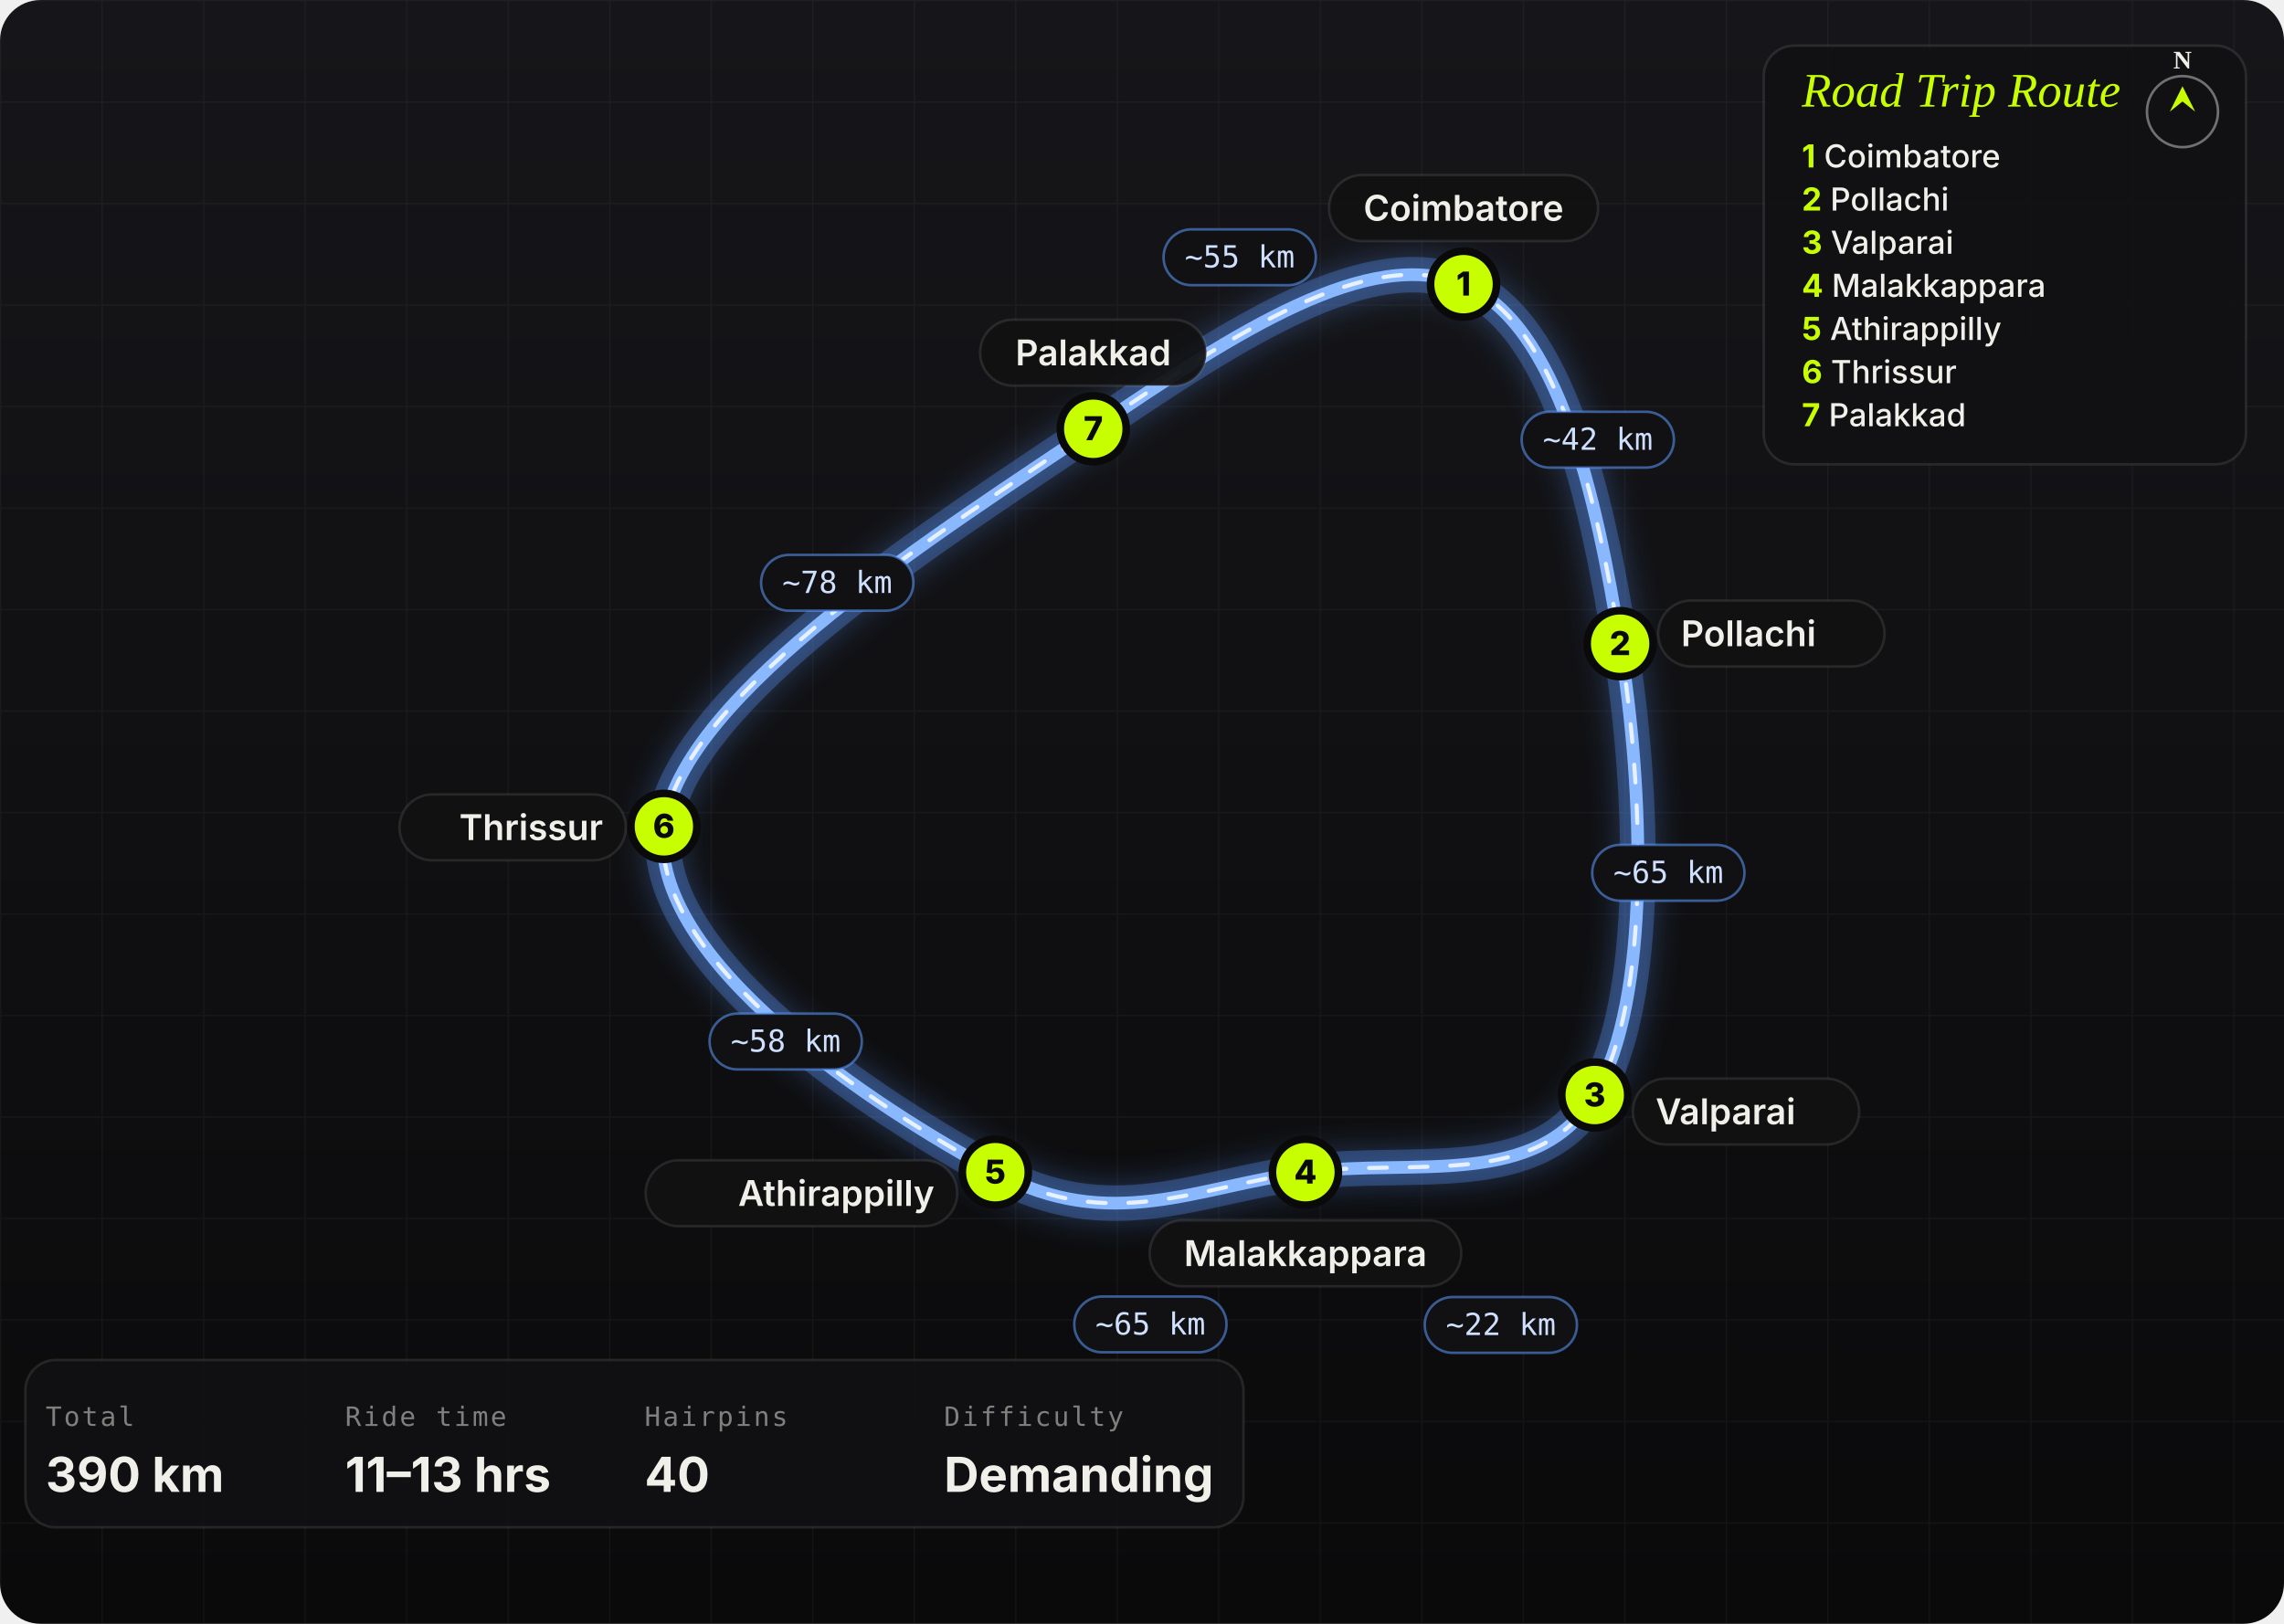
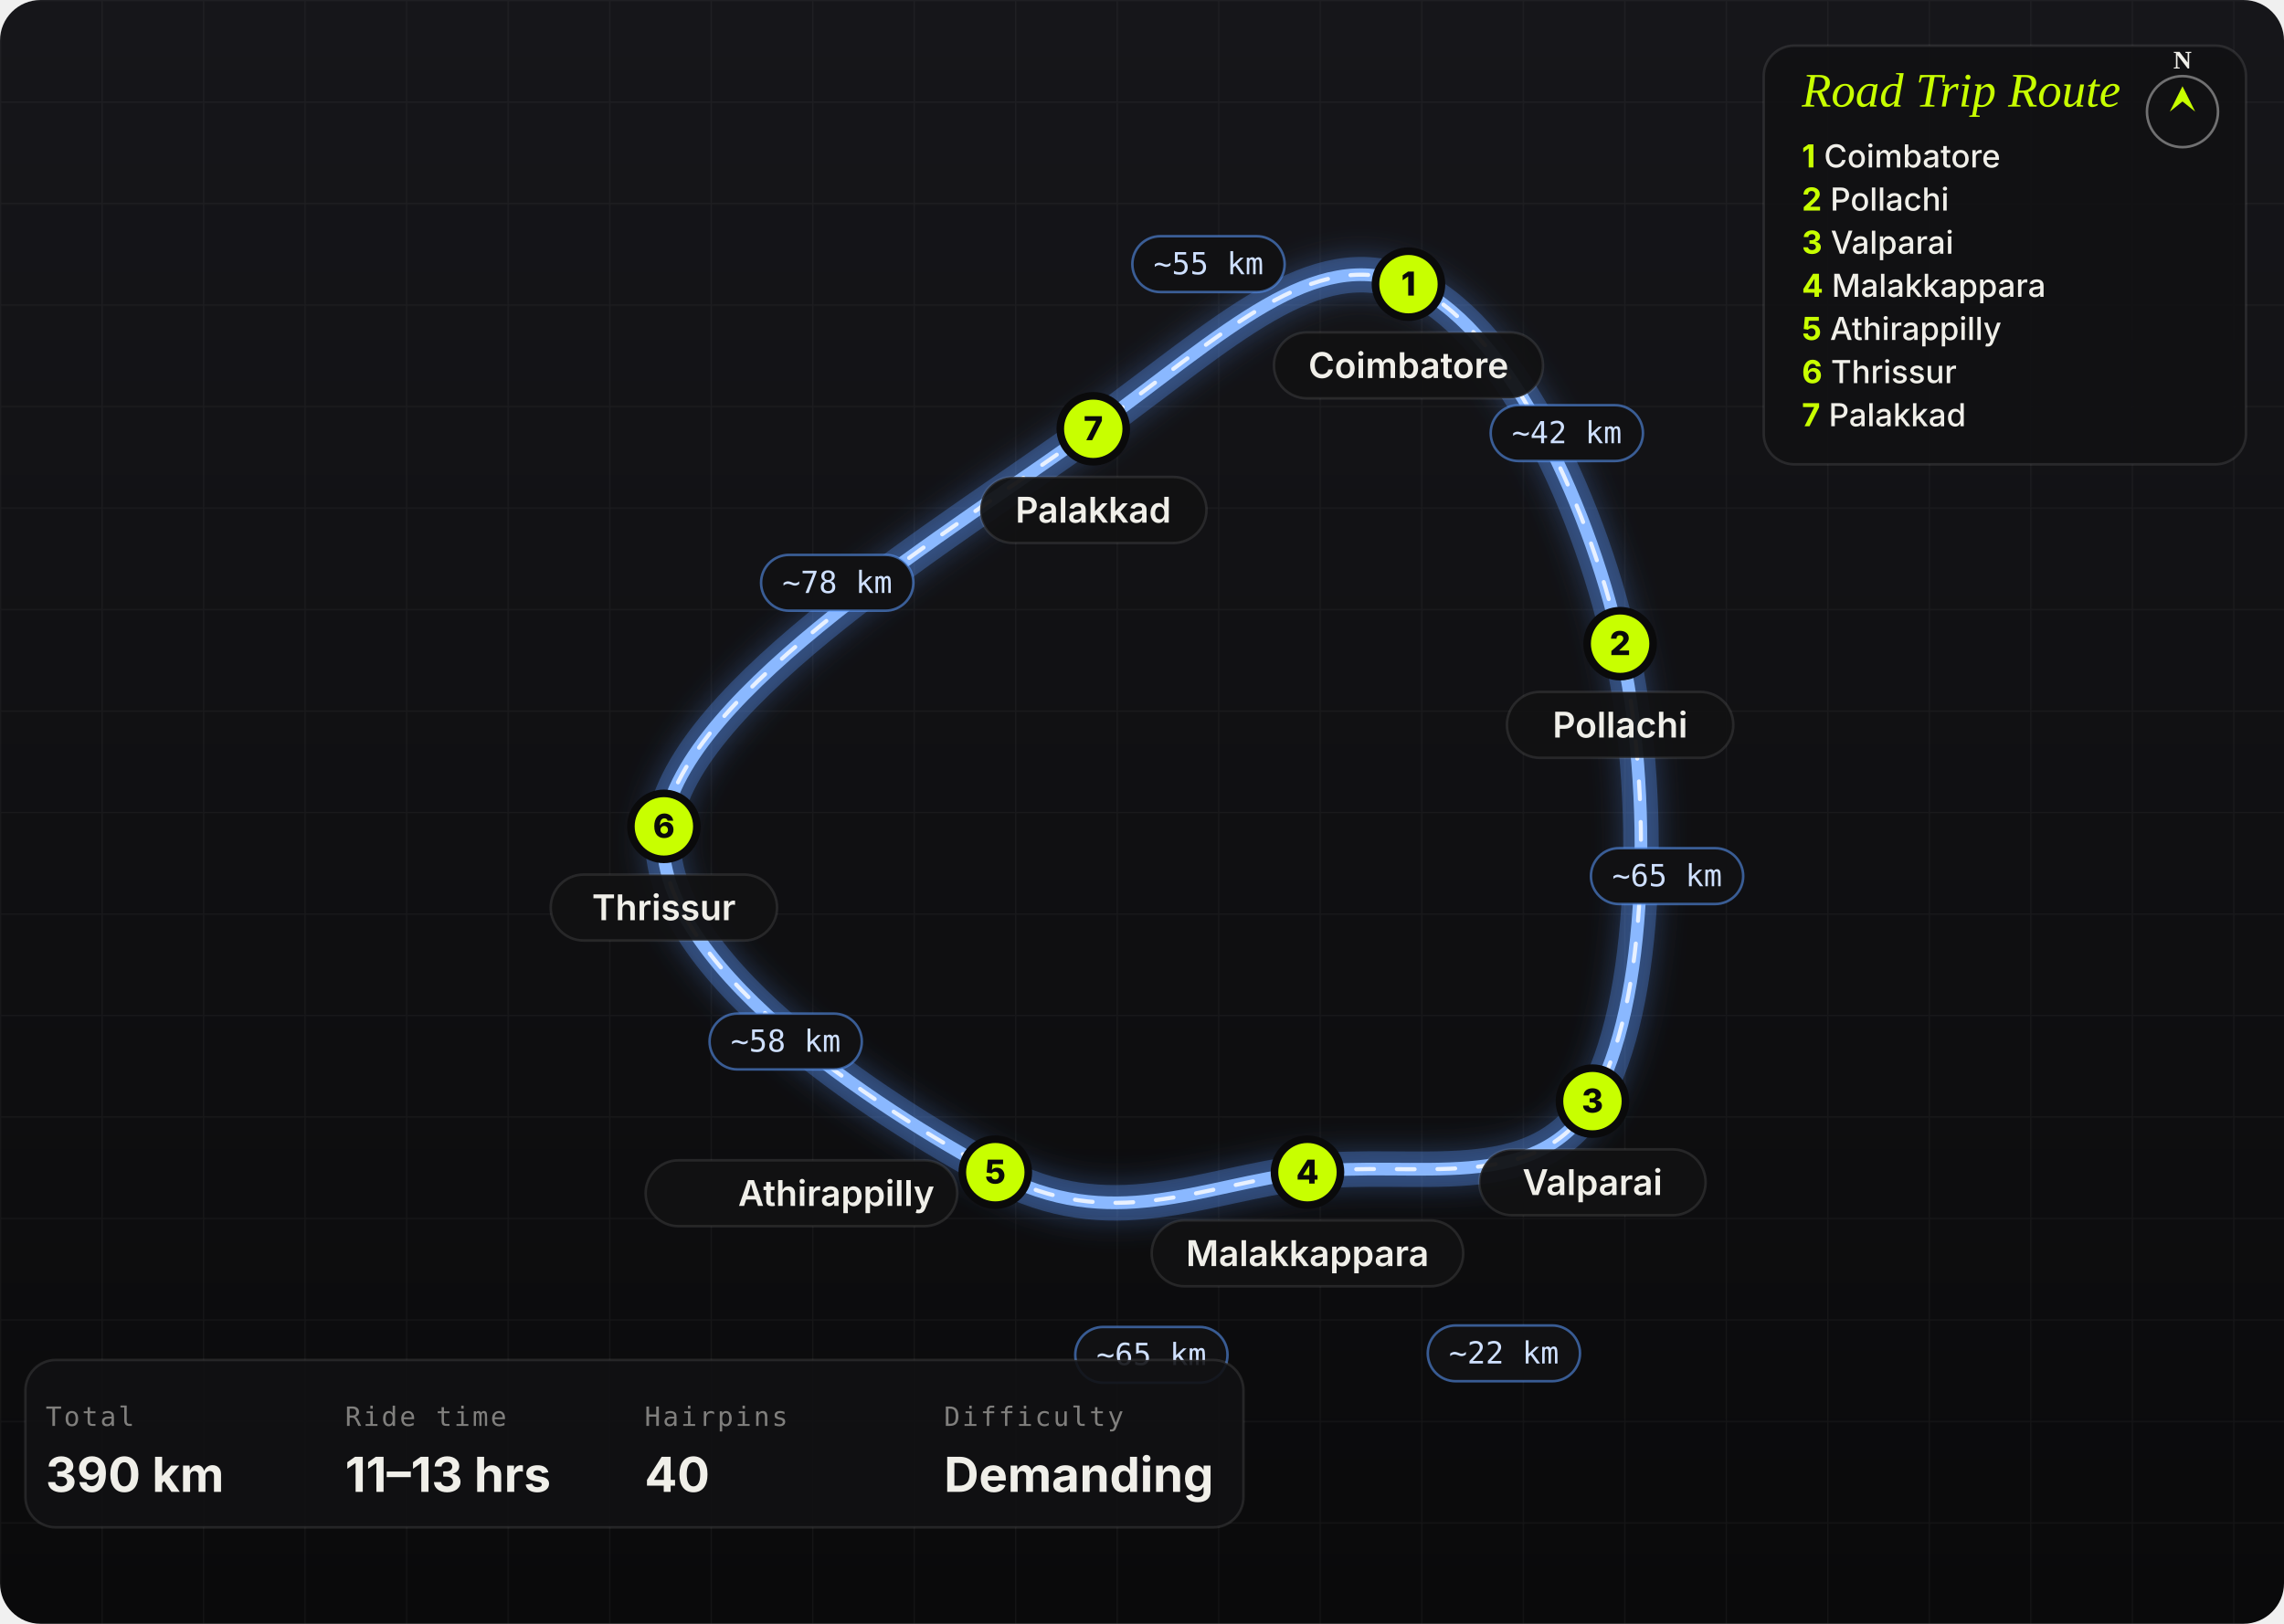
<svg xmlns="http://www.w3.org/2000/svg" class="rt-map" viewBox="0 0 900 640" role="img" aria-label="Schematic route map of Valparai – Athirappilly Forest Loop">
  <defs>
    <linearGradient id="bg-valparaiathirappillyloop" x1="0" y1="0" x2="0" y2="1">
      <stop offset="0" stop-color="#16161a" />
      <stop offset="1" stop-color="#0a0a0b" />
    </linearGradient>
    <filter id="glow-valparaiathirappillyloop" x="-20%" y="-20%" width="140%" height="140%">
      <feGaussianBlur stdDeviation="6" result="b" />
      <feMerge>
        <feMergeNode in="b" />
        <feMergeNode in="SourceGraphic" />
      </feMerge>
    </filter>
    <pattern id="grid-valparaiathirappillyloop" width="40" height="40" patternUnits="userSpaceOnUse">
      <path d="M40 0H0V40" fill="none" stroke="#ffffff" stroke-opacity="0.04" />
    </pattern>
  </defs>
  <style>
.rt-map .seg rect{fill:#111113;stroke:#5b9aff;stroke-opacity:.55}
.rt-map .seg text{fill:#cfe0ff;font:500 12px/1 ui-monospace,Menlo,Consolas,monospace;text-anchor:middle}
.rt-map .lbg{fill:#111113;fill-opacity:.94;stroke:#ffffff;stroke-opacity:.1}
.rt-map .lbl{fill:#f0efe9;font:600 14px/1 system-ui,-apple-system,Segoe UI,sans-serif}
.rt-map .pin{fill:#c8ff00;stroke:#0a0a0b;stroke-width:3}
.rt-map .num{fill:#0a0a0b;font:800 13px/1 system-ui,-apple-system,Segoe UI,sans-serif}
.rt-map .lt{fill:#c8ff00;font:italic 400 19px/1 Georgia,"Times New Roman",serif}
.rt-map .lg{fill:#f0efe9;font:500 12.5px/1 system-ui,-apple-system,Segoe UI,sans-serif}
.rt-map .lnum{fill:#c8ff00;font-weight:700}
.rt-map .sk{fill:rgba(240,239,233,.5);font:500 10.5px/1 ui-monospace,Menlo,Consolas,monospace;letter-spacing:.08em;text-transform:uppercase}
.rt-map .sv{fill:#f0efe9;font:700 19px/1 system-ui,-apple-system,Segoe UI,sans-serif}
.rt-map .panel{fill:#111113;fill-opacity:.9;stroke:#ffffff;stroke-opacity:.1}
</style>
  <rect width="900" height="640" rx="16" fill="url(#bg-valparaiathirappillyloop)" />
  <rect width="900" height="640" rx="16" fill="url(#grid-valparaiathirappillyloop)" />
-   <path d="M 576.7 112.0 C 614.1 127.2, 629.1 196.1, 638.4 253.7 C 647.7 311.2, 650.7 394.1, 628.4 431.6 C 606.0 469.1, 556.9 456.5, 514.4 462.0 C 471.8 467.5, 437.7 486.5, 392.2 462.0 C 346.7 437.5, 254.6 378.5, 261.6 325.7 C 268.5 273.0, 374.1 207.5, 430.8 169.0 C 487.6 130.5, 539.4 96.8, 576.7 112.0" fill="none" stroke="#5b9aff" stroke-width="14" stroke-opacity=".3" stroke-linecap="round" stroke-linejoin="round" filter="url(#glow-valparaiathirappillyloop)" />
-   <path d="M 576.7 112.0 C 614.1 127.2, 629.1 196.1, 638.4 253.7 C 647.7 311.2, 650.7 394.1, 628.4 431.6 C 606.0 469.1, 556.9 456.5, 514.4 462.0 C 471.8 467.5, 437.7 486.5, 392.2 462.0 C 346.7 437.5, 254.6 378.5, 261.6 325.7 C 268.5 273.0, 374.1 207.5, 430.8 169.0 C 487.6 130.5, 539.4 96.8, 576.7 112.0" fill="none" stroke="#8ab8ff" stroke-width="5" stroke-linecap="round" stroke-linejoin="round" />
-   <path d="M 576.7 112.0 C 614.1 127.2, 629.1 196.1, 638.4 253.7 C 647.7 311.2, 650.7 394.1, 628.4 431.6 C 606.0 469.1, 556.9 456.5, 514.4 462.0 C 471.8 467.5, 437.7 486.5, 392.2 462.0 C 346.7 437.5, 254.6 378.5, 261.6 325.7 C 268.5 273.0, 374.1 207.5, 430.8 169.0 C 487.6 130.5, 539.4 96.8, 576.7 112.0" fill="none" stroke="#ffffff" stroke-width="1.6" stroke-dasharray="7 9" stroke-linecap="round" stroke-opacity=".8" />
+   <path d="M 555.0 112.0 C 592.4 127.2, 625.4 195.7, 638.4 253.7 C 651.5 311.6, 649.7 396.5, 627.5 434.0 C 605.3 471.5, 557.5 457.0, 515.2 462.0 C 472.8 467.0, 437.9 486.5, 392.2 462.0 C 346.6 437.5, 254.6 378.5, 261.6 325.7 C 268.5 273.0, 378.0 207.5, 430.8 169.0 C 483.7 130.5, 517.6 96.8, 555.0 112.0" fill="none" stroke="#5b9aff" stroke-width="14" stroke-opacity=".3" stroke-linecap="round" stroke-linejoin="round" filter="url(#glow-valparaiathirappillyloop)" />
+   <path d="M 555.0 112.0 C 592.4 127.2, 625.4 195.7, 638.4 253.7 C 651.5 311.6, 649.7 396.5, 627.5 434.0 C 605.3 471.5, 557.5 457.0, 515.2 462.0 C 472.8 467.0, 437.9 486.5, 392.2 462.0 C 346.6 437.5, 254.6 378.5, 261.6 325.7 C 268.5 273.0, 378.0 207.5, 430.8 169.0 C 483.7 130.5, 517.6 96.8, 555.0 112.0" fill="none" stroke="#8ab8ff" stroke-width="5" stroke-linecap="round" stroke-linejoin="round" />
+   <path d="M 555.0 112.0 C 592.4 127.2, 625.4 195.7, 638.4 253.7 C 651.5 311.6, 649.7 396.5, 627.5 434.0 C 605.3 471.5, 557.5 457.0, 515.2 462.0 C 472.8 467.0, 437.9 486.5, 392.2 462.0 C 346.6 437.5, 254.6 378.5, 261.6 325.7 C 268.5 273.0, 378.0 207.5, 430.8 169.0 C 483.7 130.5, 517.6 96.8, 555.0 112.0" fill="none" stroke="#ffffff" stroke-width="1.6" stroke-dasharray="7 9" stroke-linecap="round" stroke-opacity=".8" />
  <g class="seg">
-     <rect x="599.6" y="162.3" width="60" height="22" rx="11" />
-     <text x="629.6" y="177.3">~42 km</text>
+     <rect x="587.4" y="159.7" width="60" height="22" rx="11" />
+     <text x="617.4" y="174.7">~42 km</text>
  </g>
  <g class="seg">
-     <rect x="627.4" y="333.0" width="60" height="22" rx="11" />
-     <text x="657.4" y="348.0">~65 km</text>
+     <rect x="626.9" y="334.3" width="60" height="22" rx="11" />
+     <text x="656.9" y="349.3">~65 km</text>
  </g>
  <g class="seg">
-     <rect x="561.4" y="511.2" width="60" height="22" rx="11" />
-     <text x="591.4" y="526.2">~22 km</text>
+     <rect x="562.6" y="522.4" width="60" height="22" rx="11" />
+     <text x="592.6" y="537.4">~22 km</text>
  </g>
  <g class="seg">
-     <rect x="423.3" y="511.0" width="60" height="22" rx="11" />
-     <text x="453.3" y="526.0">~65 km</text>
+     <rect x="423.7" y="523.0" width="60" height="22" rx="11" />
+     <text x="453.7" y="538.0">~65 km</text>
  </g>
  <g class="seg">
    <rect x="279.6" y="399.5" width="60" height="22" rx="11" />
    <text x="309.6" y="414.5">~58 km</text>
  </g>
  <g class="seg">
    <rect x="299.9" y="218.7" width="60" height="22" rx="11" />
    <text x="329.9" y="233.7">~78 km</text>
  </g>
  <g class="seg">
-     <rect x="458.5" y="90.4" width="60" height="22" rx="11" />
-     <text x="488.5" y="105.4">~55 km</text>
+     <rect x="446.2" y="93.1" width="60" height="22" rx="11" />
+     <text x="476.2" y="108.1">~55 km</text>
  </g>
  <g class="node">
-     <rect x="523.7" y="69.0" width="106.0" height="26" rx="13" class="lbg" />
-     <text x="576.7" y="87.0" text-anchor="middle" class="lbl">Coimbatore</text>
-     <circle cx="576.7" cy="112.0" r="13" class="pin" />
-     <text x="576.7" y="116.5" text-anchor="middle" class="num">1</text>
+     <rect x="502.0" y="131.0" width="106.0" height="26" rx="13" class="lbg" />
+     <text x="555.0" y="149.0" text-anchor="middle" class="lbl">Coimbatore</text>
+     <circle cx="555.0" cy="112.0" r="13" class="pin" />
+     <text x="555.0" y="116.5" text-anchor="middle" class="num">1</text>
  </g>
  <g class="node">
-     <rect x="653.4" y="236.7" width="89.2" height="26" rx="13" class="lbg" />
-     <text x="662.4" y="254.7" text-anchor="start" class="lbl">Pollachi</text>
+     <rect x="593.8" y="272.7" width="89.2" height="26" rx="13" class="lbg" />
+     <text x="638.4" y="290.7" text-anchor="middle" class="lbl">Pollachi</text>
    <circle cx="638.4" cy="253.7" r="13" class="pin" />
    <text x="638.4" y="258.2" text-anchor="middle" class="num">2</text>
  </g>
  <g class="node">
-     <rect x="643.4" y="425.1" width="89.2" height="26" rx="13" class="lbg" />
-     <text x="652.4" y="443.1" text-anchor="start" class="lbl">Valparai</text>
-     <circle cx="628.4" cy="431.6" r="13" class="pin" />
-     <text x="628.4" y="436.1" text-anchor="middle" class="num">3</text>
+     <rect x="582.9" y="453.0" width="89.2" height="26" rx="13" class="lbg" />
+     <text x="627.5" y="471.0" text-anchor="middle" class="lbl">Valparai</text>
+     <circle cx="627.5" cy="434.0" r="13" class="pin" />
+     <text x="627.5" y="438.5" text-anchor="middle" class="num">3</text>
  </g>
  <g class="node">
-     <rect x="453.0" y="481.0" width="122.8" height="26" rx="13" class="lbg" />
-     <text x="514.4" y="499.0" text-anchor="middle" class="lbl">Malakkappara</text>
-     <circle cx="514.4" cy="462.0" r="13" class="pin" />
-     <text x="514.4" y="466.5" text-anchor="middle" class="num">4</text>
+     <rect x="453.8" y="481.0" width="122.8" height="26" rx="13" class="lbg" />
+     <text x="515.2" y="499.0" text-anchor="middle" class="lbl">Malakkappara</text>
+     <circle cx="515.2" cy="462.0" r="13" class="pin" />
+     <text x="515.2" y="466.5" text-anchor="middle" class="num">4</text>
  </g>
  <g class="node">
    <rect x="254.4" y="457.3" width="122.8" height="26" rx="13" class="lbg" />
    <text x="368.2" y="475.3" text-anchor="end" class="lbl">Athirappilly</text>
    <circle cx="392.2" cy="462.0" r="13" class="pin" />
    <text x="392.2" y="466.5" text-anchor="middle" class="num">5</text>
  </g>
  <g class="node">
-     <rect x="157.4" y="313.1" width="89.2" height="26" rx="13" class="lbg" />
-     <text x="237.6" y="331.1" text-anchor="end" class="lbl">Thrissur</text>
+     <rect x="217.0" y="344.7" width="89.2" height="26" rx="13" class="lbg" />
+     <text x="261.6" y="362.7" text-anchor="middle" class="lbl">Thrissur</text>
    <circle cx="261.6" cy="325.7" r="13" class="pin" />
    <text x="261.6" y="330.2" text-anchor="middle" class="num">6</text>
  </g>
  <g class="node">
-     <rect x="386.2" y="126.0" width="89.2" height="26" rx="13" class="lbg" />
-     <text x="430.8" y="144.0" text-anchor="middle" class="lbl">Palakkad</text>
+     <rect x="386.2" y="188.0" width="89.2" height="26" rx="13" class="lbg" />
+     <text x="430.8" y="206.0" text-anchor="middle" class="lbl">Palakkad</text>
    <circle cx="430.8" cy="169.0" r="13" class="pin" />
    <text x="430.8" y="173.5" text-anchor="middle" class="num">7</text>
  </g>
  <g>
    <rect x="695" y="18" width="190" height="165" rx="12" class="panel" />
    <text x="710" y="42" class="lt">Road Trip Route</text>
    <text y="66" class="lg">
      <tspan x="710" dy="0">
        <tspan class="lnum">1</tspan>  Coimbatore</tspan>
      <tspan x="710" dy="17">
        <tspan class="lnum">2</tspan>  Pollachi</tspan>
      <tspan x="710" dy="17">
        <tspan class="lnum">3</tspan>  Valparai</tspan>
      <tspan x="710" dy="17">
        <tspan class="lnum">4</tspan>  Malakkappara</tspan>
      <tspan x="710" dy="17">
        <tspan class="lnum">5</tspan>  Athirappilly</tspan>
      <tspan x="710" dy="17">
        <tspan class="lnum">6</tspan>  Thrissur</tspan>
      <tspan x="710" dy="17">
        <tspan class="lnum">7</tspan>  Palakkad</tspan>
    </text>
    <g transform="translate(860,44)">
      <circle r="14" fill="none" stroke="#fff" stroke-opacity=".4" />
      <path d="M0-10l5 10-5-4-5 4z" fill="#c8ff00" />
      <text y="-17" text-anchor="middle" fill="#f0efe9" font-size="10" font-weight="700">N</text>
    </g>
  </g>
  <rect x="10" y="536" width="480" height="66" rx="12" class="panel" />
  <g transform="translate(18,562)">
    <text class="sk" y="0">Total</text>
    <text class="sv" y="26">390 km</text>
  </g>
  <g transform="translate(136,562)">
    <text class="sk" y="0">Ride time</text>
    <text class="sv" y="26">11–13 hrs</text>
  </g>
  <g transform="translate(254,562)">
    <text class="sk" y="0">Hairpins</text>
    <text class="sv" y="26">40</text>
  </g>
  <g transform="translate(372,562)">
    <text class="sk" y="0">Difficulty</text>
    <text class="sv" y="26">Demanding</text>
  </g>
</svg>
